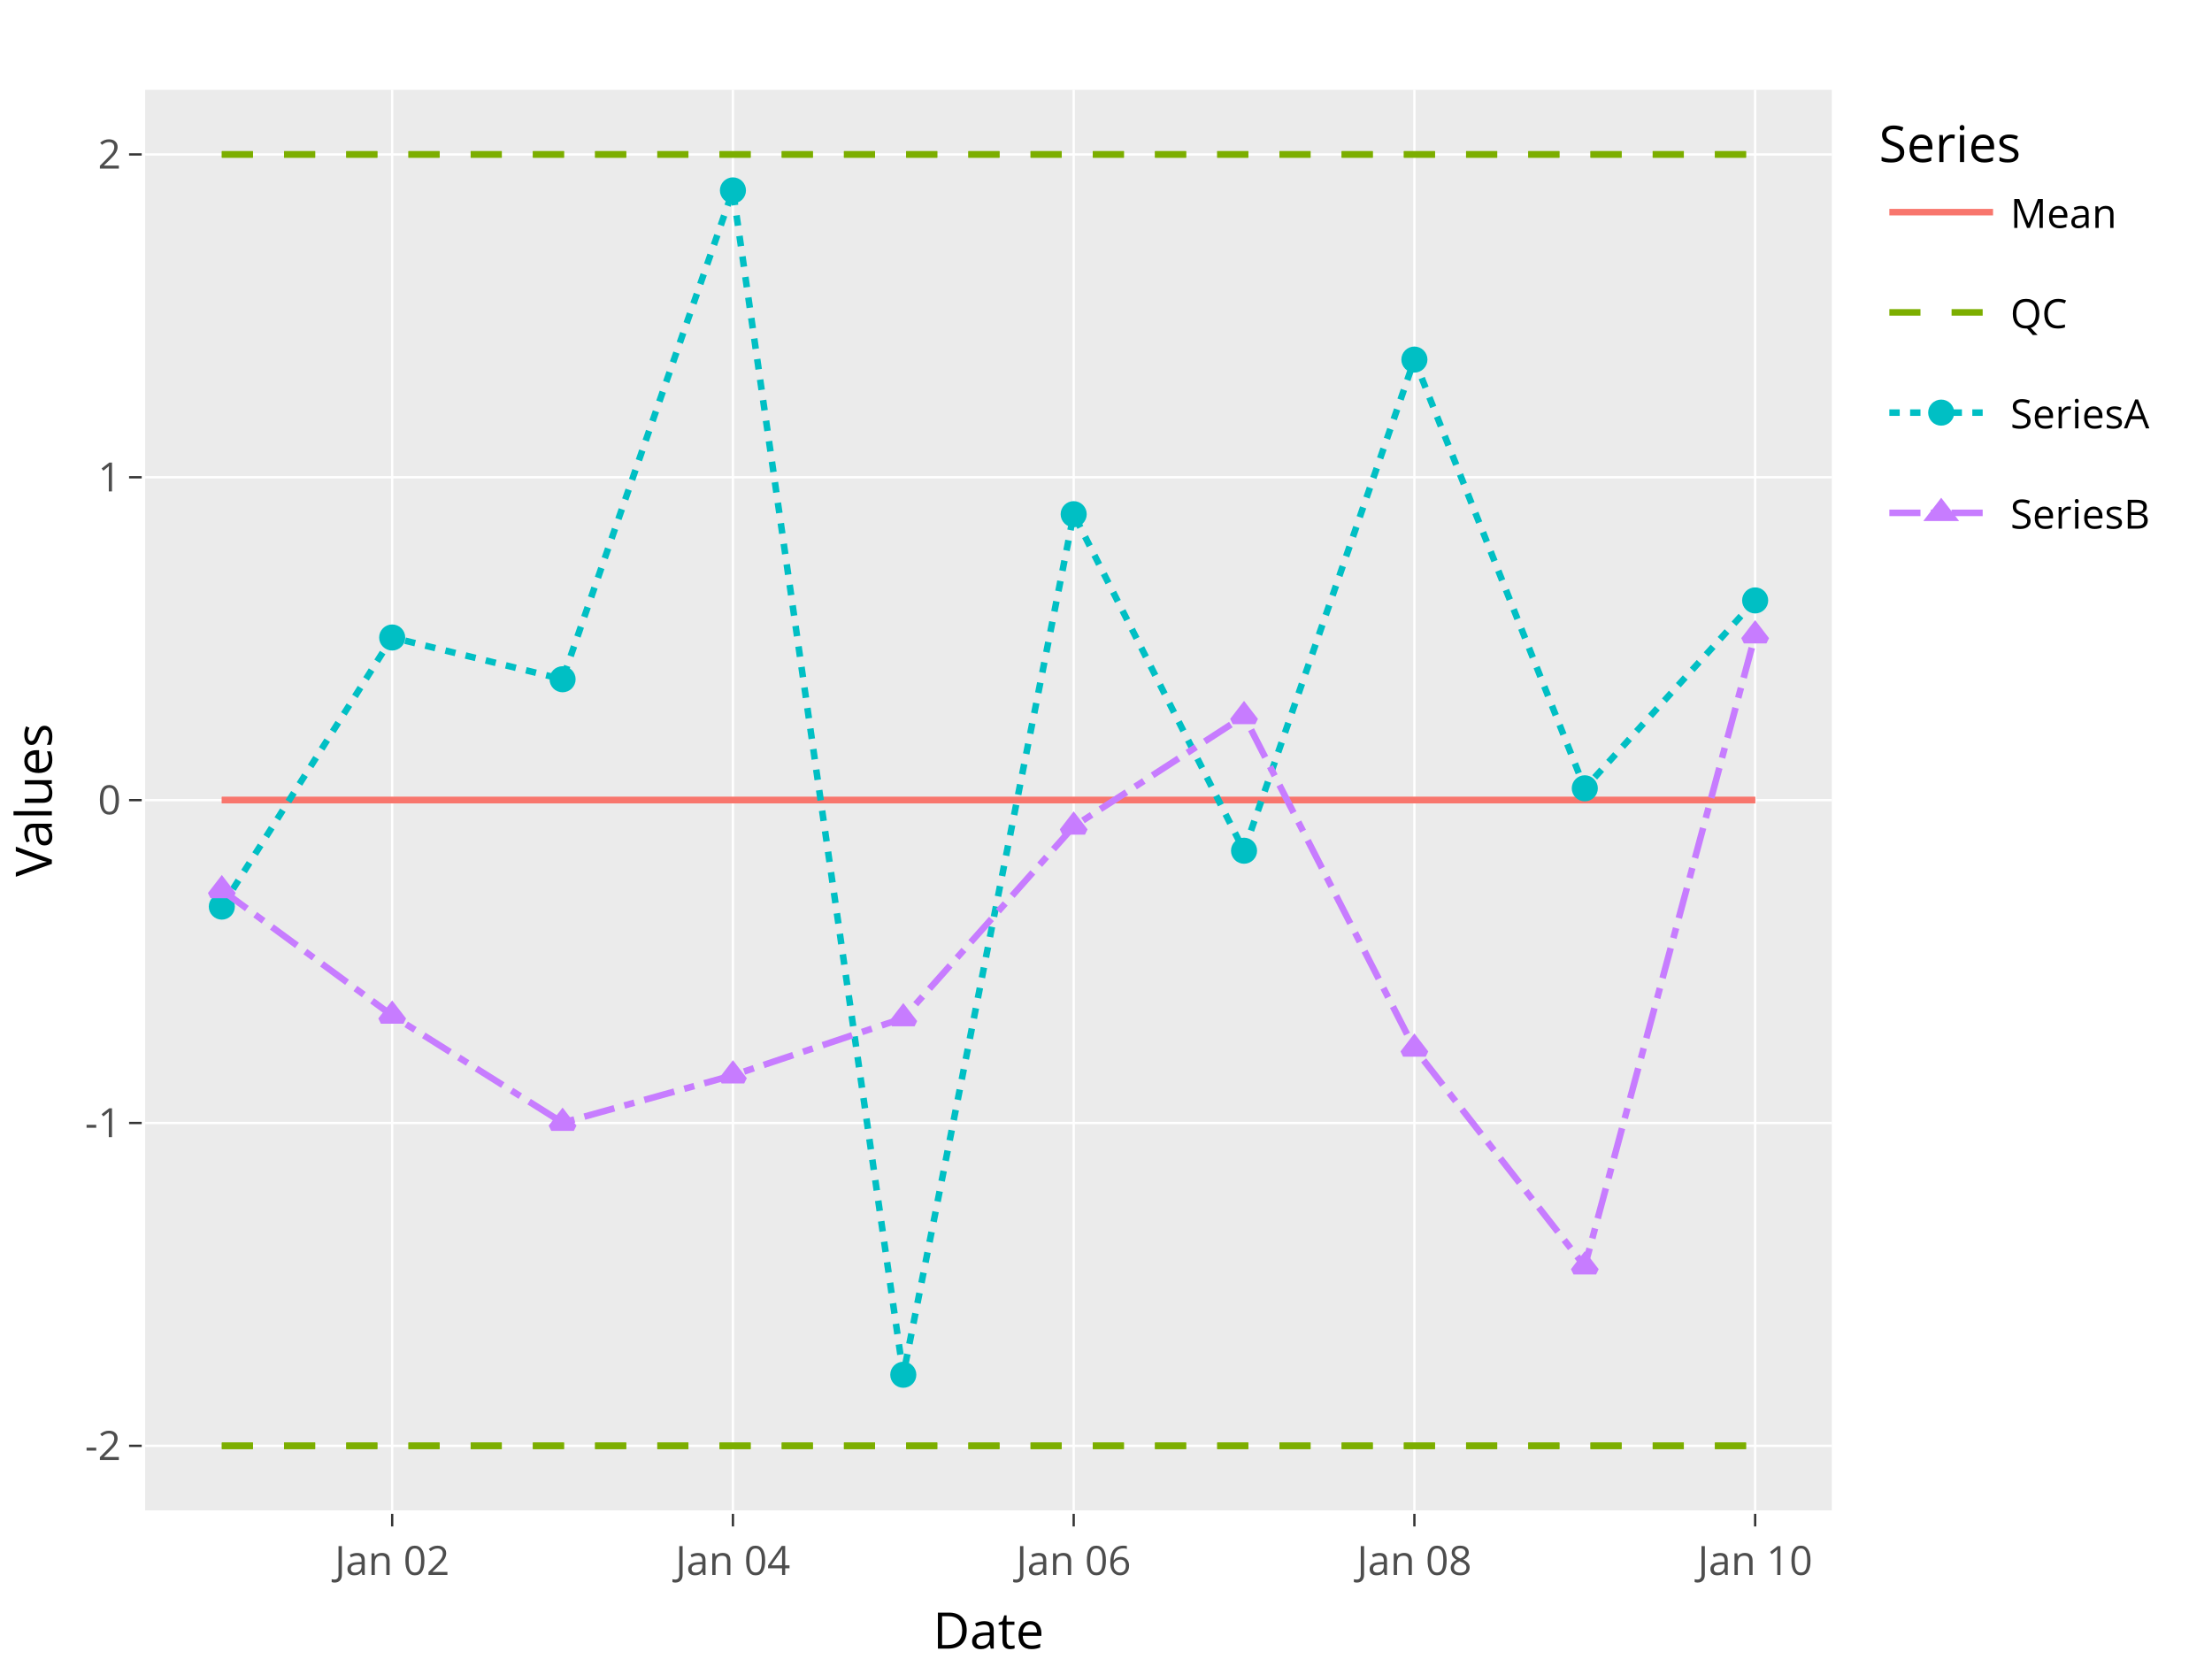
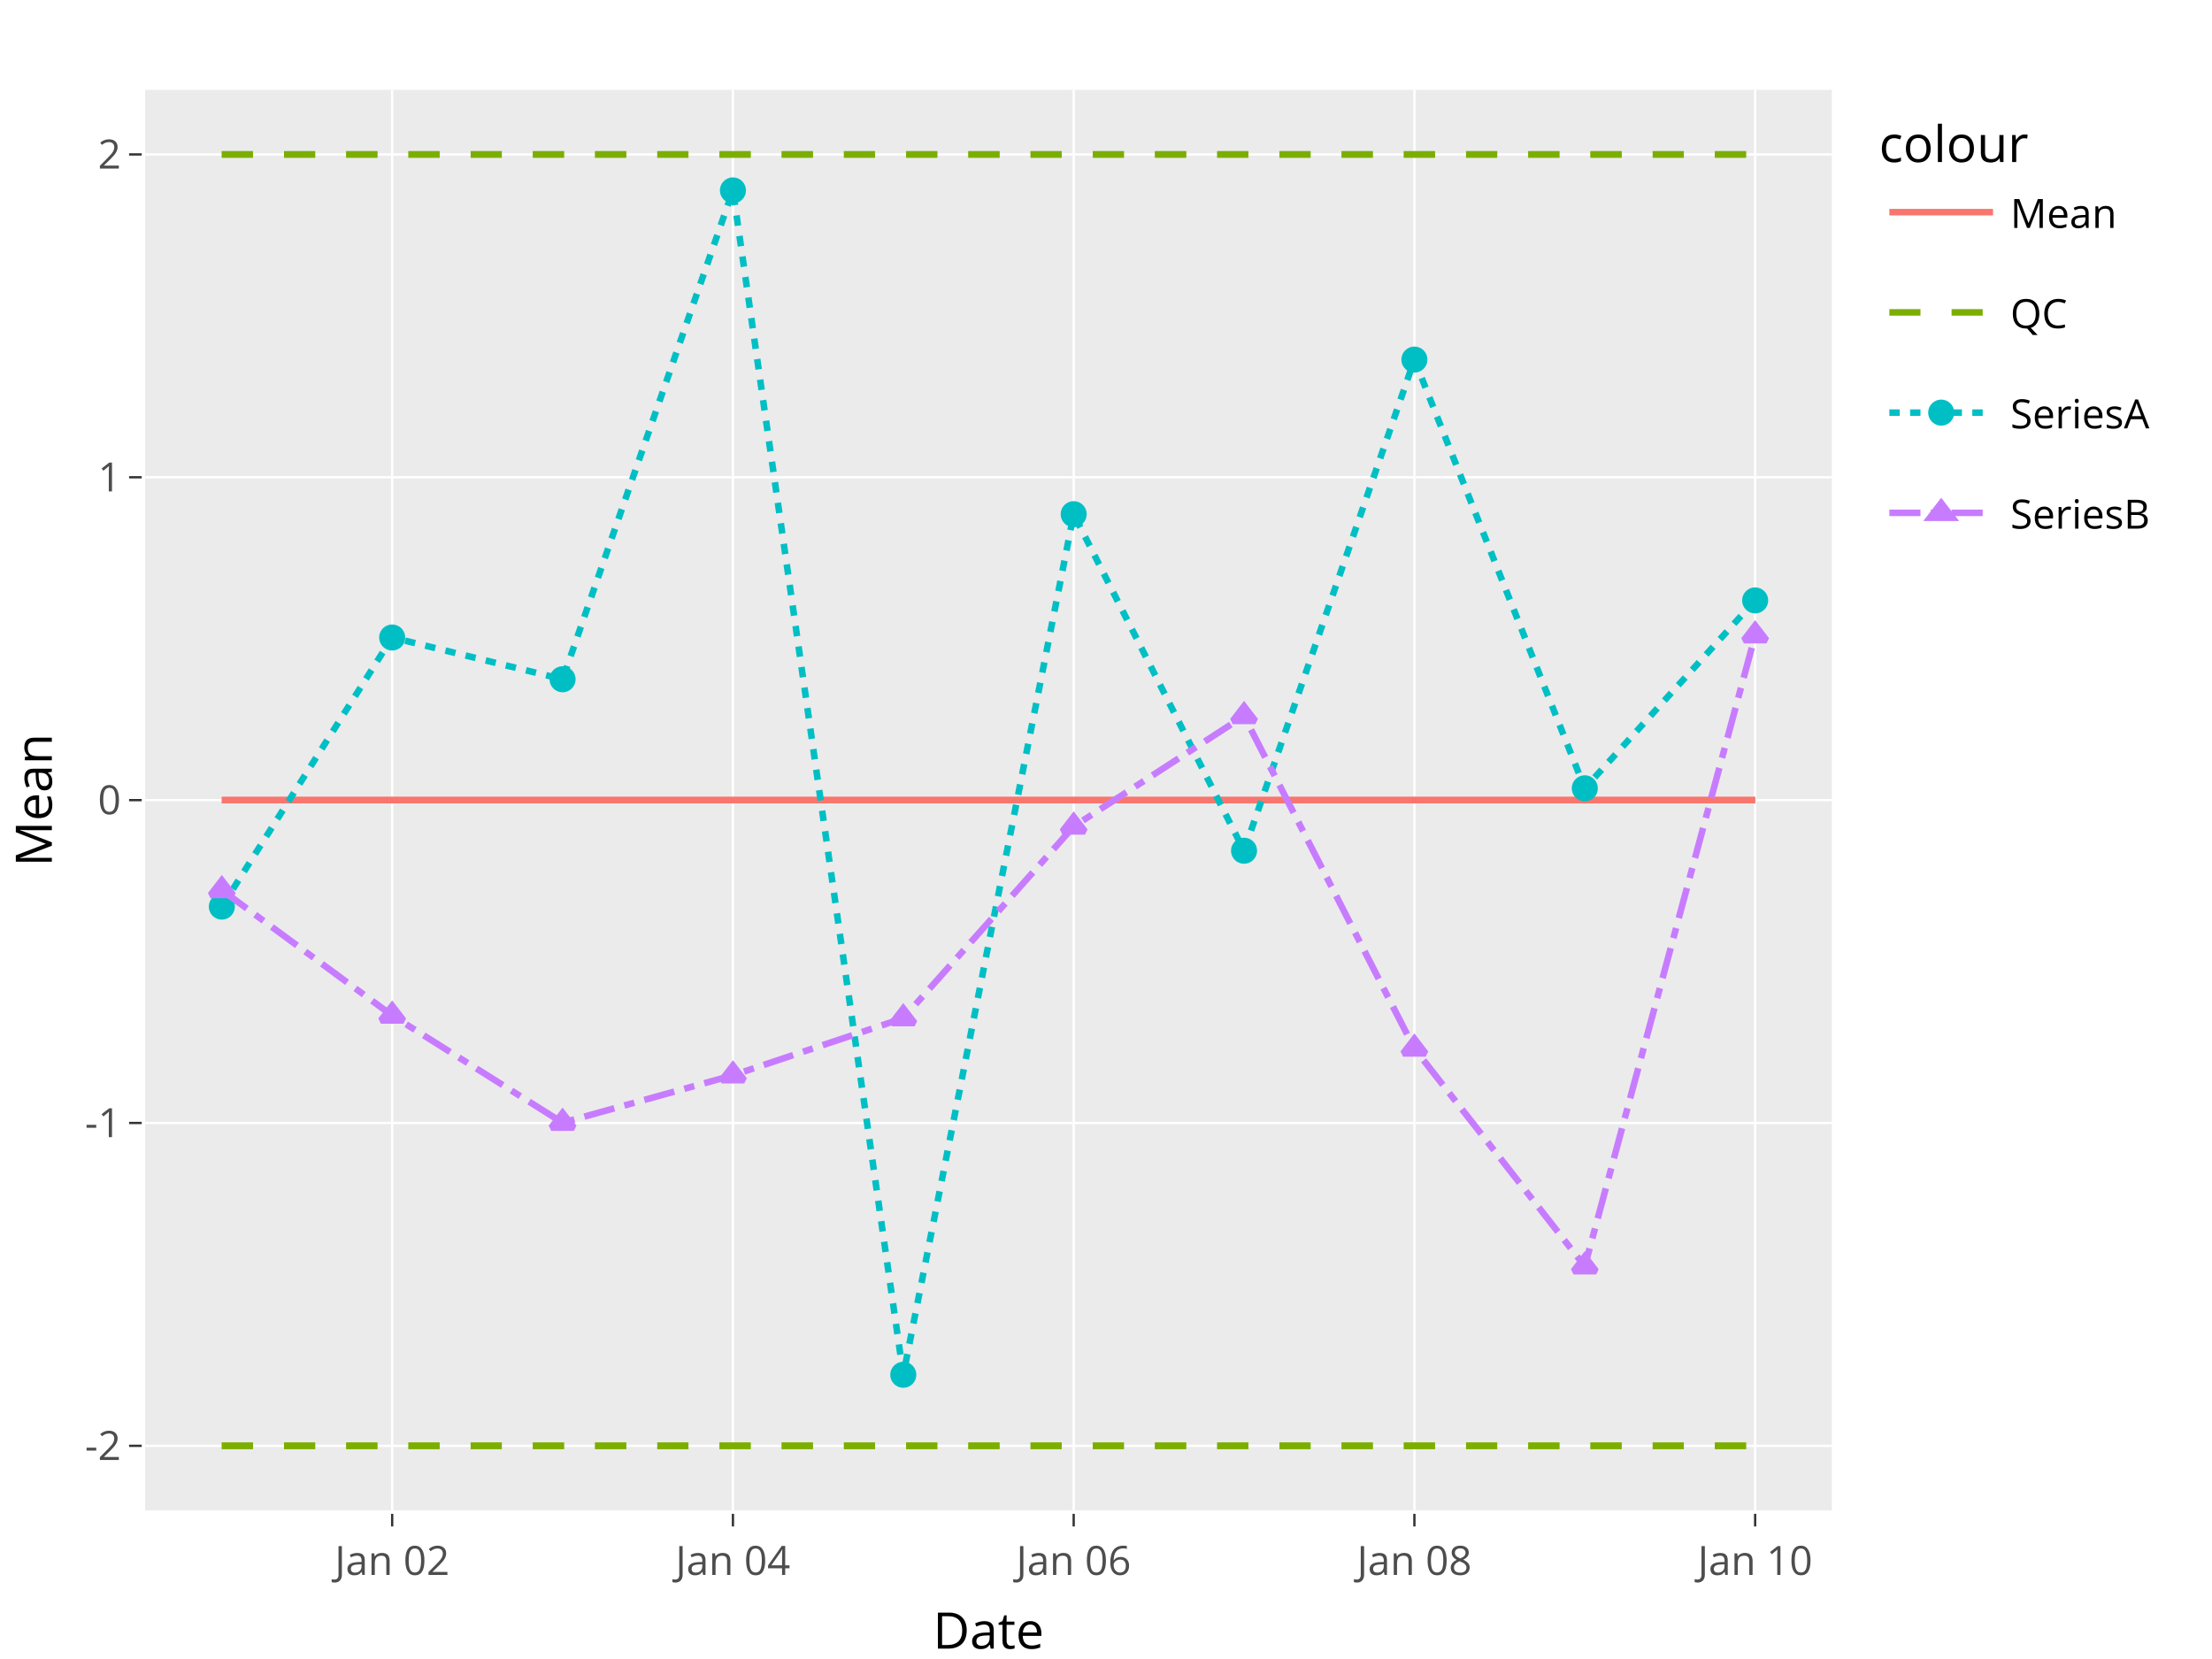
<svg xmlns="http://www.w3.org/2000/svg" class="main-svg" width="640" height="480" style="" viewBox="0 0 640 480">
  <rect x="0" y="0" width="640" height="480" style="fill: rgb(255, 255, 255); fill-opacity: 1;" />
  <defs id="defs-">
    <g class="clips">
      <clipPath id="clipxyplot" class="plotclip">
        <rect width="488" height="411" />
      </clipPath>
      <clipPath class="axesclip" id="clipx">
        <rect x="42" y="0" width="488" height="480" />
      </clipPath>
      <clipPath class="axesclip" id="clipy">
        <rect x="0" y="26" width="640" height="411" />
      </clipPath>
      <clipPath class="axesclip" id="clipxy">
        <rect x="42" y="26" width="488" height="411" />
      </clipPath>
    </g>
    <g class="gradients" />
    <g class="patterns" />
  </defs>
  <g class="bglayer">
    <rect class="bg" x="42" y="26" width="488" height="411" style="fill: rgb(235, 235, 235); fill-opacity: 1; stroke-width: 0;" />
  </g>
  <g class="layer-below">
    <g class="imagelayer" />
-     <g class="shapelayer" />
+     <g class="shapelayer">
+       <path data-index="0" fill-rule="evenodd" d="M42,437H530V26H42Z" style="opacity: 1; stroke: rgb(0, 0, 0); stroke-opacity: 0; fill: rgb(0, 0, 0); fill-opacity: 0; stroke-width: 0px;" />
+     </g>
  </g>
  <g class="cartesianlayer">
    <g class="subplot xy">
      <g class="layer-subplot">
        <g class="shapelayer" />
        <g class="imagelayer" />
      </g>
      <g class="gridlayer">
        <g class="x">
          <path class="xgrid crisp" transform="translate(113.47,0)" d="M0,26v411" style="stroke: rgb(255, 255, 255); stroke-opacity: 1; stroke-width: 0.664px;" />
          <path class="xgrid crisp" transform="translate(212.06,0)" d="M0,26v411" style="stroke: rgb(255, 255, 255); stroke-opacity: 1; stroke-width: 0.664px;" />
          <path class="xgrid crisp" transform="translate(310.65,0)" d="M0,26v411" style="stroke: rgb(255, 255, 255); stroke-opacity: 1; stroke-width: 0.664px;" />
          <path class="xgrid crisp" transform="translate(409.23,0)" d="M0,26v411" style="stroke: rgb(255, 255, 255); stroke-opacity: 1; stroke-width: 0.664px;" />
          <path class="xgrid crisp" transform="translate(507.82,0)" d="M0,26v411" style="stroke: rgb(255, 255, 255); stroke-opacity: 1; stroke-width: 0.664px;" />
        </g>
        <g class="y">
          <path class="ygrid crisp" transform="translate(0,418.32)" d="M42,0h488" style="stroke: rgb(255, 255, 255); stroke-opacity: 1; stroke-width: 0.664px;" />
          <path class="ygrid crisp" transform="translate(0,324.91)" d="M42,0h488" style="stroke: rgb(255, 255, 255); stroke-opacity: 1; stroke-width: 0.664px;" />
          <path class="ygrid crisp" transform="translate(0,231.5)" d="M42,0h488" style="stroke: rgb(255, 255, 255); stroke-opacity: 1; stroke-width: 0.664px;" />
          <path class="ygrid crisp" transform="translate(0,138.09)" d="M42,0h488" style="stroke: rgb(255, 255, 255); stroke-opacity: 1; stroke-width: 0.664px;" />
          <path class="ygrid crisp" transform="translate(0,44.68)" d="M42,0h488" style="stroke: rgb(255, 255, 255); stroke-opacity: 1; stroke-width: 0.664px;" />
        </g>
      </g>
      <g class="zerolinelayer" />
      <path class="xlines-below" />
      <path class="ylines-below" />
      <g class="overlines-below" />
      <g class="xaxislayer-below" />
      <g class="yaxislayer-below" />
      <g class="overaxes-below" />
      <g class="plot" transform="translate(42,26)" clip-path="url(#clipxyplot)">
        <g class="scatterlayer mlayer">
          <g class="trace scatter trace-vdiffr-plotly-1" style="stroke-miterlimit: 2; opacity: 1;">
            <g class="fills" />
            <g class="errorbars" />
            <g class="lines">
              <path class="js-line" d="M22.18,205.5L465.82,205.5" style="vector-effect: non-scaling-stroke; fill: none; stroke: rgb(248, 118, 109); stroke-opacity: 1; stroke-width: 1.89px; opacity: 1;" />
            </g>
            <g class="points" />
            <g class="text" />
          </g>
          <g class="trace scatter trace-vdiffr-plotly-2" style="stroke-miterlimit: 2; opacity: 1;">
            <g class="fills" />
            <g class="errorbars" />
            <g class="lines">
              <path class="js-line" d="M22.18,205.5L465.82,205.5" style="vector-effect: non-scaling-stroke; fill: none; stroke: rgb(248, 118, 109); stroke-opacity: 1; stroke-width: 1.89px; opacity: 1;" />
            </g>
            <g class="points" />
            <g class="text" />
          </g>
          <g class="trace scatter trace-vdiffr-plotly-3" style="stroke-miterlimit: 2; opacity: 1;">
            <g class="fills" />
            <g class="errorbars" />
            <g class="lines">
              <path class="js-line" d="M22.18,18.68L465.82,18.68" style="vector-effect: non-scaling-stroke; fill: none; stroke: rgb(124, 174, 0); stroke-opacity: 1; stroke-width: 1.89px; opacity: 1; stroke-dasharray: 9px, 9px;" />
            </g>
            <g class="points" />
            <g class="text" />
          </g>
          <g class="trace scatter trace-vdiffr-plotly-4" style="stroke-miterlimit: 2; opacity: 1;">
            <g class="fills" />
            <g class="errorbars" />
            <g class="lines">
              <path class="js-line" d="M22.18,18.68L465.82,18.68" style="vector-effect: non-scaling-stroke; fill: none; stroke: rgb(124, 174, 0); stroke-opacity: 1; stroke-width: 1.89px; opacity: 1; stroke-dasharray: 9px, 9px;" />
            </g>
            <g class="points" />
            <g class="text" />
          </g>
          <g class="trace scatter trace-vdiffr-plotly-5" style="stroke-miterlimit: 2; opacity: 1;">
            <g class="fills" />
            <g class="errorbars" />
            <g class="lines">
              <path class="js-line" d="M22.18,392.32L465.82,392.32" style="vector-effect: non-scaling-stroke; fill: none; stroke: rgb(124, 174, 0); stroke-opacity: 1; stroke-width: 1.89px; opacity: 1; stroke-dasharray: 9px, 9px;" />
            </g>
            <g class="points" />
            <g class="text" />
          </g>
          <g class="trace scatter trace-vdiffr-plotly-6" style="stroke-miterlimit: 2; opacity: 1;">
            <g class="fills" />
            <g class="errorbars" />
            <g class="lines">
              <path class="js-line" d="M22.18,392.32L465.82,392.32" style="vector-effect: non-scaling-stroke; fill: none; stroke: rgb(124, 174, 0); stroke-opacity: 1; stroke-width: 1.89px; opacity: 1; stroke-dasharray: 9px, 9px;" />
            </g>
            <g class="points" />
            <g class="text" />
          </g>
          <g class="trace scatter trace-vdiffr-plotly-7" style="stroke-miterlimit: 2; opacity: 1;">
            <g class="fills" />
            <g class="errorbars" />
            <g class="lines">
              <path class="js-line" d="M22.18,236.31L71.47,158.45L120.77,170.53L170.06,29.09L219.35,371.76L268.65,122.77L317.94,220.14L367.23,78.04L416.53,202.08L465.82,147.72" style="vector-effect: non-scaling-stroke; fill: none; stroke: rgb(0, 191, 196); stroke-opacity: 1; stroke-width: 1.89px; opacity: 1; stroke-dasharray: 3px, 3px;" />
            </g>
            <g class="points">
              <path class="point" transform="translate(22.18,236.31)" d="M2.83,0A2.83,2.83 0 1,1 0,-2.83A2.83,2.83 0 0,1 2.83,0Z" style="opacity: 1; stroke-width: 1.89px; fill: rgb(0, 191, 196); fill-opacity: 1; stroke: rgb(0, 191, 196); stroke-opacity: 1;" />
              <path class="point" transform="translate(71.47,158.45)" d="M2.83,0A2.83,2.83 0 1,1 0,-2.83A2.83,2.83 0 0,1 2.83,0Z" style="opacity: 1; stroke-width: 1.89px; fill: rgb(0, 191, 196); fill-opacity: 1; stroke: rgb(0, 191, 196); stroke-opacity: 1;" />
              <path class="point" transform="translate(120.77,170.53)" d="M2.83,0A2.83,2.83 0 1,1 0,-2.83A2.83,2.83 0 0,1 2.83,0Z" style="opacity: 1; stroke-width: 1.89px; fill: rgb(0, 191, 196); fill-opacity: 1; stroke: rgb(0, 191, 196); stroke-opacity: 1;" />
              <path class="point" transform="translate(170.06,29.09)" d="M2.83,0A2.83,2.83 0 1,1 0,-2.83A2.83,2.83 0 0,1 2.83,0Z" style="opacity: 1; stroke-width: 1.89px; fill: rgb(0, 191, 196); fill-opacity: 1; stroke: rgb(0, 191, 196); stroke-opacity: 1;" />
              <path class="point" transform="translate(219.35,371.76)" d="M2.83,0A2.83,2.83 0 1,1 0,-2.83A2.83,2.83 0 0,1 2.83,0Z" style="opacity: 1; stroke-width: 1.89px; fill: rgb(0, 191, 196); fill-opacity: 1; stroke: rgb(0, 191, 196); stroke-opacity: 1;" />
              <path class="point" transform="translate(268.65,122.77)" d="M2.83,0A2.83,2.83 0 1,1 0,-2.83A2.83,2.83 0 0,1 2.83,0Z" style="opacity: 1; stroke-width: 1.89px; fill: rgb(0, 191, 196); fill-opacity: 1; stroke: rgb(0, 191, 196); stroke-opacity: 1;" />
              <path class="point" transform="translate(317.94,220.14)" d="M2.83,0A2.83,2.83 0 1,1 0,-2.83A2.83,2.83 0 0,1 2.83,0Z" style="opacity: 1; stroke-width: 1.89px; fill: rgb(0, 191, 196); fill-opacity: 1; stroke: rgb(0, 191, 196); stroke-opacity: 1;" />
              <path class="point" transform="translate(367.23,78.04)" d="M2.83,0A2.83,2.83 0 1,1 0,-2.83A2.83,2.83 0 0,1 2.83,0Z" style="opacity: 1; stroke-width: 1.89px; fill: rgb(0, 191, 196); fill-opacity: 1; stroke: rgb(0, 191, 196); stroke-opacity: 1;" />
              <path class="point" transform="translate(416.53,202.08)" d="M2.83,0A2.83,2.83 0 1,1 0,-2.83A2.83,2.83 0 0,1 2.83,0Z" style="opacity: 1; stroke-width: 1.89px; fill: rgb(0, 191, 196); fill-opacity: 1; stroke: rgb(0, 191, 196); stroke-opacity: 1;" />
              <path class="point" transform="translate(465.82,147.72)" d="M2.83,0A2.83,2.83 0 1,1 0,-2.83A2.83,2.83 0 0,1 2.83,0Z" style="opacity: 1; stroke-width: 1.89px; fill: rgb(0, 191, 196); fill-opacity: 1; stroke: rgb(0, 191, 196); stroke-opacity: 1;" />
            </g>
            <g class="text" />
          </g>
          <g class="trace scatter trace-vdiffr-plotly-8" style="stroke-miterlimit: 2; opacity: 1;">
            <g class="fills" />
            <g class="errorbars" />
            <g class="lines">
              <path class="js-line" d="M22.18,231.53L71.47,267.82L120.77,298.83L170.06,285.11L219.35,268.58L268.65,213.12L317.94,181.16L367.23,277.37L416.53,340.37L465.82,157.79" style="vector-effect: non-scaling-stroke; fill: none; stroke: rgb(199, 124, 255); stroke-opacity: 1; stroke-width: 1.89px; opacity: 1; stroke-dasharray: 9px, 3px, 3px, 3px;" />
            </g>
            <g class="points">
              <path class="point" transform="translate(22.18,231.53)" d="M-3.27,1.42H3.27L0,-2.83Z" style="opacity: 1; stroke-width: 1.89px; fill: rgb(199, 124, 255); fill-opacity: 1; stroke: rgb(199, 124, 255); stroke-opacity: 1;" />
              <path class="point" transform="translate(71.47,267.82)" d="M-3.27,1.42H3.27L0,-2.83Z" style="opacity: 1; stroke-width: 1.89px; fill: rgb(199, 124, 255); fill-opacity: 1; stroke: rgb(199, 124, 255); stroke-opacity: 1;" />
              <path class="point" transform="translate(120.77,298.83)" d="M-3.27,1.42H3.27L0,-2.83Z" style="opacity: 1; stroke-width: 1.89px; fill: rgb(199, 124, 255); fill-opacity: 1; stroke: rgb(199, 124, 255); stroke-opacity: 1;" />
              <path class="point" transform="translate(170.06,285.11)" d="M-3.27,1.42H3.27L0,-2.83Z" style="opacity: 1; stroke-width: 1.89px; fill: rgb(199, 124, 255); fill-opacity: 1; stroke: rgb(199, 124, 255); stroke-opacity: 1;" />
              <path class="point" transform="translate(219.35,268.58)" d="M-3.27,1.42H3.27L0,-2.83Z" style="opacity: 1; stroke-width: 1.89px; fill: rgb(199, 124, 255); fill-opacity: 1; stroke: rgb(199, 124, 255); stroke-opacity: 1;" />
              <path class="point" transform="translate(268.65,213.12)" d="M-3.27,1.42H3.27L0,-2.83Z" style="opacity: 1; stroke-width: 1.89px; fill: rgb(199, 124, 255); fill-opacity: 1; stroke: rgb(199, 124, 255); stroke-opacity: 1;" />
              <path class="point" transform="translate(317.94,181.16)" d="M-3.27,1.42H3.27L0,-2.83Z" style="opacity: 1; stroke-width: 1.89px; fill: rgb(199, 124, 255); fill-opacity: 1; stroke: rgb(199, 124, 255); stroke-opacity: 1;" />
              <path class="point" transform="translate(367.23,277.37)" d="M-3.27,1.42H3.27L0,-2.83Z" style="opacity: 1; stroke-width: 1.89px; fill: rgb(199, 124, 255); fill-opacity: 1; stroke: rgb(199, 124, 255); stroke-opacity: 1;" />
              <path class="point" transform="translate(416.53,340.37)" d="M-3.27,1.42H3.27L0,-2.83Z" style="opacity: 1; stroke-width: 1.89px; fill: rgb(199, 124, 255); fill-opacity: 1; stroke: rgb(199, 124, 255); stroke-opacity: 1;" />
              <path class="point" transform="translate(465.82,157.79)" d="M-3.27,1.42H3.27L0,-2.83Z" style="opacity: 1; stroke-width: 1.89px; fill: rgb(199, 124, 255); fill-opacity: 1; stroke: rgb(199, 124, 255); stroke-opacity: 1;" />
            </g>
            <g class="text" />
          </g>
        </g>
      </g>
      <g class="overplot" />
      <path class="xlines-above crisp" d="" style="fill: none; stroke-width: 1px; stroke: rgb(0, 0, 0); stroke-opacity: 0;" />
      <path class="ylines-above crisp" d="" style="fill: none; stroke-width: 1px; stroke: rgb(0, 0, 0); stroke-opacity: 0;" />
      <g class="overlines-above" />
      <g class="xaxislayer-above">
        <path class="xtick ticks crisp" d="M0,438v3.653" transform="translate(113.47,0)" style="stroke: rgb(51, 51, 51); stroke-opacity: 1; stroke-width: 0.664px;" />
        <path class="xtick ticks crisp" d="M0,438v3.653" transform="translate(212.06,0)" style="stroke: rgb(51, 51, 51); stroke-opacity: 1; stroke-width: 0.664px;" />
        <path class="xtick ticks crisp" d="M0,438v3.653" transform="translate(310.65,0)" style="stroke: rgb(51, 51, 51); stroke-opacity: 1; stroke-width: 0.664px;" />
        <path class="xtick ticks crisp" d="M0,438v3.653" transform="translate(409.23,0)" style="stroke: rgb(51, 51, 51); stroke-opacity: 1; stroke-width: 0.664px;" />
        <path class="xtick ticks crisp" d="M0,438v3.653" transform="translate(507.82,0)" style="stroke: rgb(51, 51, 51); stroke-opacity: 1; stroke-width: 0.664px;" />
        <g class="xtick">
          <text text-anchor="middle" x="0" y="455.68" transform="translate(113.47,0)" style="font-family: 'Open Sans', verdana, arial, sans-serif; font-size: 11.69px; fill: rgb(77, 77, 77); fill-opacity: 1; white-space: pre; opacity: 1;">Jan 02</text>
        </g>
        <g class="xtick">
          <text text-anchor="middle" x="0" y="455.68" style="font-family: 'Open Sans', verdana, arial, sans-serif; font-size: 11.69px; fill: rgb(77, 77, 77); fill-opacity: 1; white-space: pre; opacity: 1;" transform="translate(212.06,0)">Jan 04</text>
        </g>
        <g class="xtick">
          <text text-anchor="middle" x="0" y="455.68" style="font-family: 'Open Sans', verdana, arial, sans-serif; font-size: 11.69px; fill: rgb(77, 77, 77); fill-opacity: 1; white-space: pre; opacity: 1;" transform="translate(310.65,0)">Jan 06</text>
        </g>
        <g class="xtick">
          <text text-anchor="middle" x="0" y="455.68" style="font-family: 'Open Sans', verdana, arial, sans-serif; font-size: 11.69px; fill: rgb(77, 77, 77); fill-opacity: 1; white-space: pre; opacity: 1;" transform="translate(409.23,0)">Jan 08</text>
        </g>
        <g class="xtick">
          <text text-anchor="middle" x="0" y="455.68" style="font-family: 'Open Sans', verdana, arial, sans-serif; font-size: 11.69px; fill: rgb(77, 77, 77); fill-opacity: 1; white-space: pre; opacity: 1;" transform="translate(507.82,0)">Jan 10</text>
        </g>
      </g>
      <g class="yaxislayer-above">
        <path class="ytick ticks crisp" d="M41,0h-3.653" transform="translate(0,418.32)" style="stroke: rgb(51, 51, 51); stroke-opacity: 1; stroke-width: 0.664px;" />
        <path class="ytick ticks crisp" d="M41,0h-3.653" transform="translate(0,324.91)" style="stroke: rgb(51, 51, 51); stroke-opacity: 1; stroke-width: 0.664px;" />
        <path class="ytick ticks crisp" d="M41,0h-3.653" transform="translate(0,231.5)" style="stroke: rgb(51, 51, 51); stroke-opacity: 1; stroke-width: 0.664px;" />
        <path class="ytick ticks crisp" d="M41,0h-3.653" transform="translate(0,138.09)" style="stroke: rgb(51, 51, 51); stroke-opacity: 1; stroke-width: 0.664px;" />
        <path class="ytick ticks crisp" d="M41,0h-3.653" transform="translate(0,44.68)" style="stroke: rgb(51, 51, 51); stroke-opacity: 1; stroke-width: 0.664px;" />
        <g class="ytick">
          <text text-anchor="end" x="35.009" y="4.091" transform="translate(0,418.32)" style="font-family: 'Open Sans', verdana, arial, sans-serif; font-size: 11.69px; fill: rgb(77, 77, 77); fill-opacity: 1; white-space: pre; opacity: 1;">-2</text>
        </g>
        <g class="ytick">
          <text text-anchor="end" x="35.009" y="4.091" style="font-family: 'Open Sans', verdana, arial, sans-serif; font-size: 11.69px; fill: rgb(77, 77, 77); fill-opacity: 1; white-space: pre; opacity: 1;" transform="translate(0,324.91)">-1</text>
        </g>
        <g class="ytick">
          <text text-anchor="end" x="35.009" y="4.091" style="font-family: 'Open Sans', verdana, arial, sans-serif; font-size: 11.69px; fill: rgb(77, 77, 77); fill-opacity: 1; white-space: pre; opacity: 1;" transform="translate(0,231.5)">0</text>
        </g>
        <g class="ytick">
          <text text-anchor="end" x="35.009" y="4.091" style="font-family: 'Open Sans', verdana, arial, sans-serif; font-size: 11.69px; fill: rgb(77, 77, 77); fill-opacity: 1; white-space: pre; opacity: 1;" transform="translate(0,138.09)">1</text>
        </g>
        <g class="ytick">
          <text text-anchor="end" x="35.009" y="4.091" style="font-family: 'Open Sans', verdana, arial, sans-serif; font-size: 11.69px; fill: rgb(77, 77, 77); fill-opacity: 1; white-space: pre; opacity: 1;" transform="translate(0,44.68)">2</text>
        </g>
      </g>
      <g class="overaxes-above" />
    </g>
  </g>
  <g class="polarlayer" />
  <g class="smithlayer" />
  <g class="ternarylayer" />
  <g class="geolayer" />
  <g class="funnelarealayer" />
  <g class="pielayer" />
  <g class="iciclelayer" />
  <g class="treemaplayer" />
  <g class="sunburstlayer" />
  <g class="glimages" />
  <defs id="topdefs-">
    <g class="clips" />
    <clipPath id="legend">
      <rect width="89.22" height="135.22" x="1.89" y="1.89" />
    </clipPath>
  </defs>
  <g class="layer-above">
    <g class="imagelayer" />
-     <g class="shapelayer">
-       <path data-index="0" fill-rule="evenodd" d="M42,437H530V26H42Z" style="opacity: 1; stroke: rgb(0, 0, 0); stroke-opacity: 0; fill: rgb(0, 0, 0); fill-opacity: 0; stroke-width: 0px;" />
-     </g>
+     <g class="shapelayer" />
  </g>
  <g class="infolayer">
    <g class="legend" pointer-events="all" transform="translate(539.76,26)">
      <rect class="bg" shape-rendering="crispEdges" style="stroke: rgb(0, 0, 0); stroke-opacity: 0; fill: rgb(255, 255, 255); fill-opacity: 1; stroke-width: 1.89px;" width="91.11" height="137.11" x="0.945" y="0.945" />
      <g class="scrollbox" transform="" clip-path="url(#legend)">
-         <text class="legendtitletext" text-anchor="start" x="3.89" y="20.885" style="font-family: 'Open Sans', verdana, arial, sans-serif; font-size: 14.612px; fill: rgb(0, 0, 0); fill-opacity: 1; white-space: pre;">Series</text>
+         <text class="legendtitletext" text-anchor="start" x="3.89" y="20.885" style="font-family: 'Open Sans', verdana, arial, sans-serif; font-size: 14.612px; fill: rgb(0, 0, 0); fill-opacity: 1; white-space: pre;">colour</text>
        <g class="groups" transform="">
          <g class="traces" transform="translate(1.889764,35.3852)" style="opacity: 1;">
            <text class="legendtext" text-anchor="start" x="40" y="4.559" style="font-family: 'Open Sans', verdana, arial, sans-serif; font-size: 11.69px; fill: rgb(0, 0, 0); fill-opacity: 1; white-space: pre;">Mean</text>
            <g class="layers" style="opacity: 1;">
              <g class="legendfill" />
              <g class="legendlines">
                <path class="js-line" d="M5,0h30" style="fill: none; stroke: rgb(248, 118, 109); stroke-opacity: 1; stroke-width: 1.89px;" />
              </g>
              <g class="legendsymbols">
                <g class="legendpoints" />
              </g>
            </g>
            <rect class="legendtoggle" x="0" y="-9.5" width="84.188" height="19" style="fill: rgb(0, 0, 0); fill-opacity: 0;" />
          </g>
        </g>
        <g class="groups" transform="translate(0,10)">
          <g class="traces" transform="translate(1.889764,54.3852)" style="opacity: 1;">
            <text class="legendtext" text-anchor="start" x="40" y="4.559" style="font-family: 'Open Sans', verdana, arial, sans-serif; font-size: 11.69px; fill: rgb(0, 0, 0); fill-opacity: 1; white-space: pre;">QC</text>
            <g class="layers" style="opacity: 1;">
              <g class="legendfill" />
              <g class="legendlines">
                <path class="js-line" d="M5,0h30" style="fill: none; stroke: rgb(124, 174, 0); stroke-opacity: 1; stroke-dasharray: 9px, 9px; stroke-width: 1.89px;" />
              </g>
              <g class="legendsymbols">
                <g class="legendpoints" />
              </g>
            </g>
            <rect class="legendtoggle" x="0" y="-9.5" width="84.188" height="19" style="fill: rgb(0, 0, 0); fill-opacity: 0;" />
          </g>
        </g>
        <g class="groups" transform="translate(0,20)">
          <g class="traces" transform="translate(1.889764,73.3852)" style="opacity: 1;">
            <text class="legendtext" text-anchor="start" x="40" y="4.559" style="font-family: 'Open Sans', verdana, arial, sans-serif; font-size: 11.69px; fill: rgb(0, 0, 0); fill-opacity: 1; white-space: pre;">SeriesA</text>
            <g class="layers" style="opacity: 1;">
              <g class="legendfill" />
              <g class="legendlines">
                <path class="js-line" d="M5,0h30" style="fill: none; stroke: rgb(0, 191, 196); stroke-opacity: 1; stroke-dasharray: 3px, 3px; stroke-width: 1.89px;" />
              </g>
              <g class="legendsymbols">
                <g class="legendpoints">
                  <path class="scatterpts" transform="translate(20,0)" d="M2.83,0A2.83,2.83 0 1,1 0,-2.83A2.83,2.83 0 0,1 2.83,0Z" style="opacity: 1; stroke-width: 1.89px; fill: rgb(0, 191, 196); fill-opacity: 1; stroke: rgb(0, 191, 196); stroke-opacity: 1;" />
                </g>
              </g>
            </g>
            <rect class="legendtoggle" x="0" y="-9.5" width="84.188" height="19" style="fill: rgb(0, 0, 0); fill-opacity: 0;" />
          </g>
        </g>
        <g class="groups" transform="translate(0,30)">
          <g class="traces" transform="translate(1.889764,92.3852)" style="opacity: 1;">
            <text class="legendtext" text-anchor="start" x="40" y="4.559" style="font-family: 'Open Sans', verdana, arial, sans-serif; font-size: 11.69px; fill: rgb(0, 0, 0); fill-opacity: 1; white-space: pre;">SeriesB</text>
            <g class="layers" style="opacity: 1;">
              <g class="legendfill" />
              <g class="legendlines">
                <path class="js-line" d="M5,0h30" style="fill: none; stroke: rgb(199, 124, 255); stroke-opacity: 1; stroke-dasharray: 9px, 3px, 3px, 3px; stroke-width: 1.89px;" />
              </g>
              <g class="legendsymbols">
                <g class="legendpoints">
                  <path class="scatterpts" transform="translate(20,0)" d="M-3.27,1.42H3.27L0,-2.83Z" style="opacity: 1; stroke-width: 1.89px; fill: rgb(199, 124, 255); fill-opacity: 1; stroke: rgb(199, 124, 255); stroke-opacity: 1;" />
                </g>
              </g>
            </g>
            <rect class="legendtoggle" x="0" y="-9.5" width="84.188" height="19" style="fill: rgb(0, 0, 0); fill-opacity: 0;" />
          </g>
        </g>
      </g>
      <rect class="scrollbar" rx="20" ry="3" width="0" height="0" style="fill: rgb(128, 139, 164); fill-opacity: 1;" x="0" y="0" />
    </g>
    <g class="g-gtitle" />
    <g class="g-xtitle" transform="translate(0,-13.83562)">
      <text class="xtitle" x="286" y="490.836" text-anchor="middle" style="font-family: 'Open Sans', verdana, arial, sans-serif; font-size: 14.61px; fill: rgb(0, 0, 0); opacity: 1; font-weight: normal; white-space: pre;">Date</text>
    </g>
    <g class="g-ytitle" transform="translate(12.22363,0)">
-       <text class="ytitle" transform="rotate(-90,2.776256,231.5)" x="2.776" y="231.5" text-anchor="middle" style="font-family: 'Open Sans', verdana, arial, sans-serif; font-size: 14.61px; fill: rgb(0, 0, 0); opacity: 1; font-weight: normal; white-space: pre;">Values</text>
+       <text class="ytitle" transform="rotate(-90,2.776256,231.5)" x="2.776" y="231.5" text-anchor="middle" style="font-family: 'Open Sans', verdana, arial, sans-serif; font-size: 14.61px; fill: rgb(0, 0, 0); opacity: 1; font-weight: normal; white-space: pre;">Mean</text>
    </g>
  </g>
</svg>
